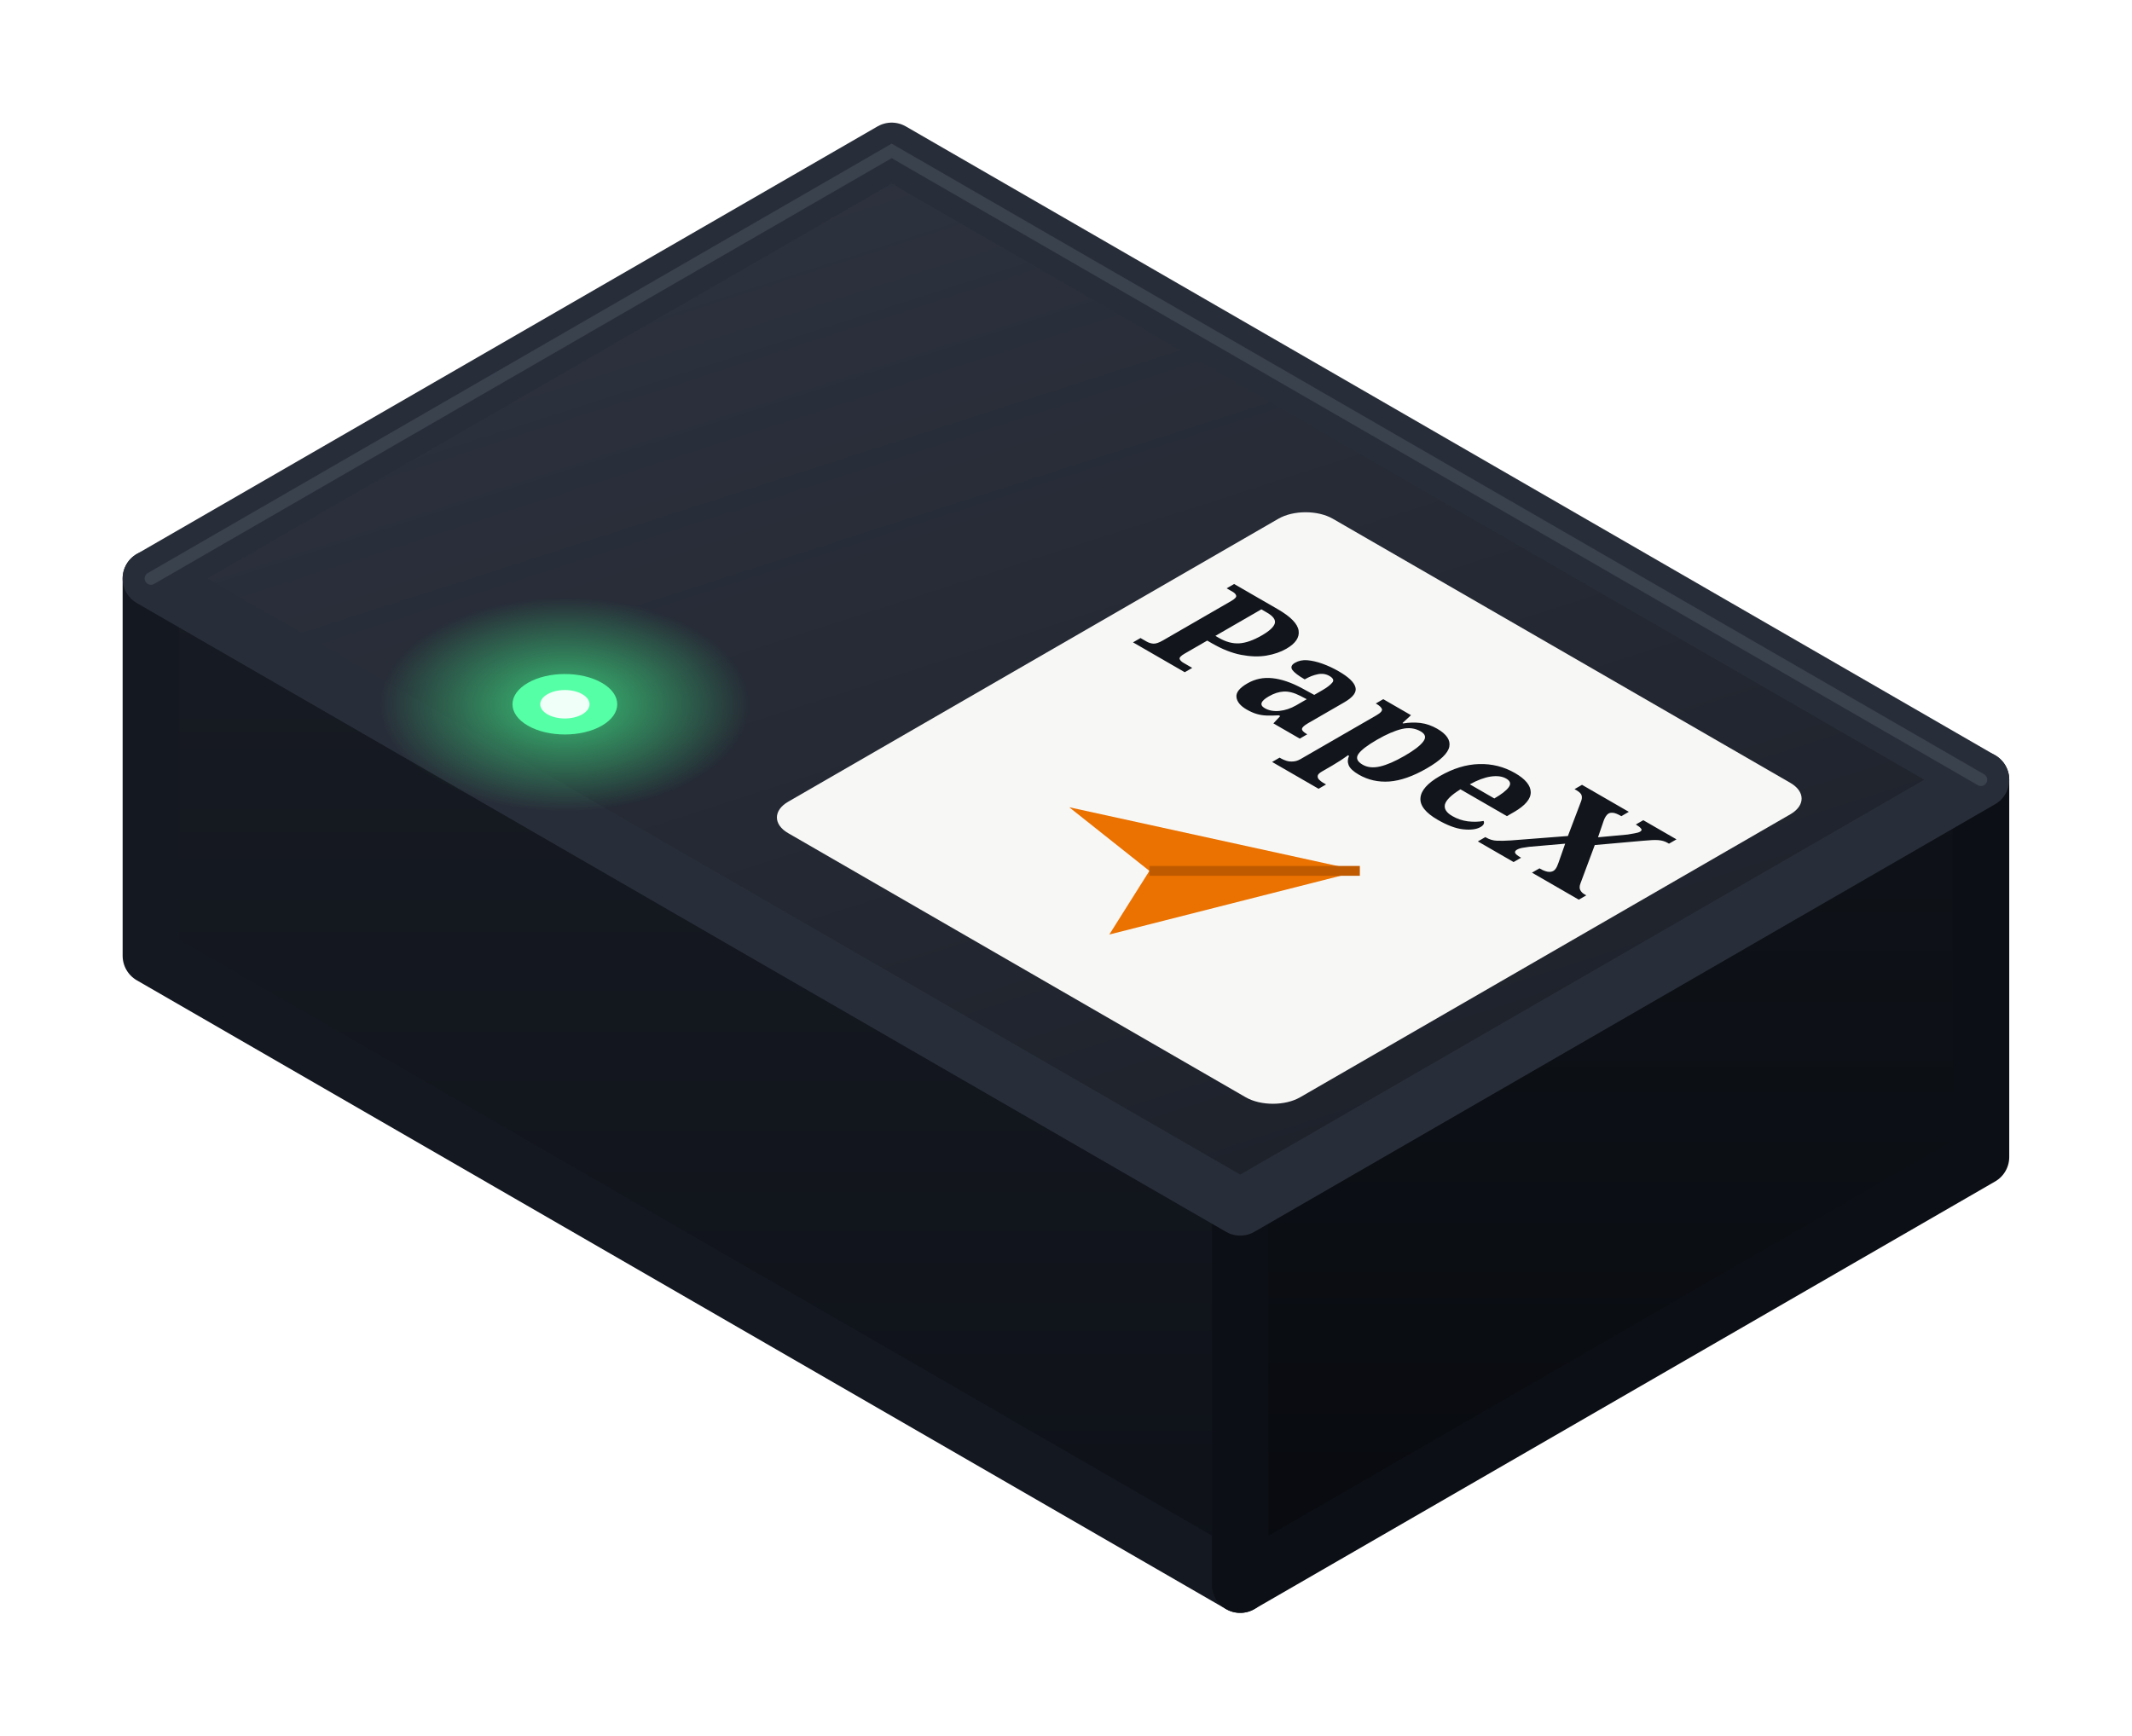
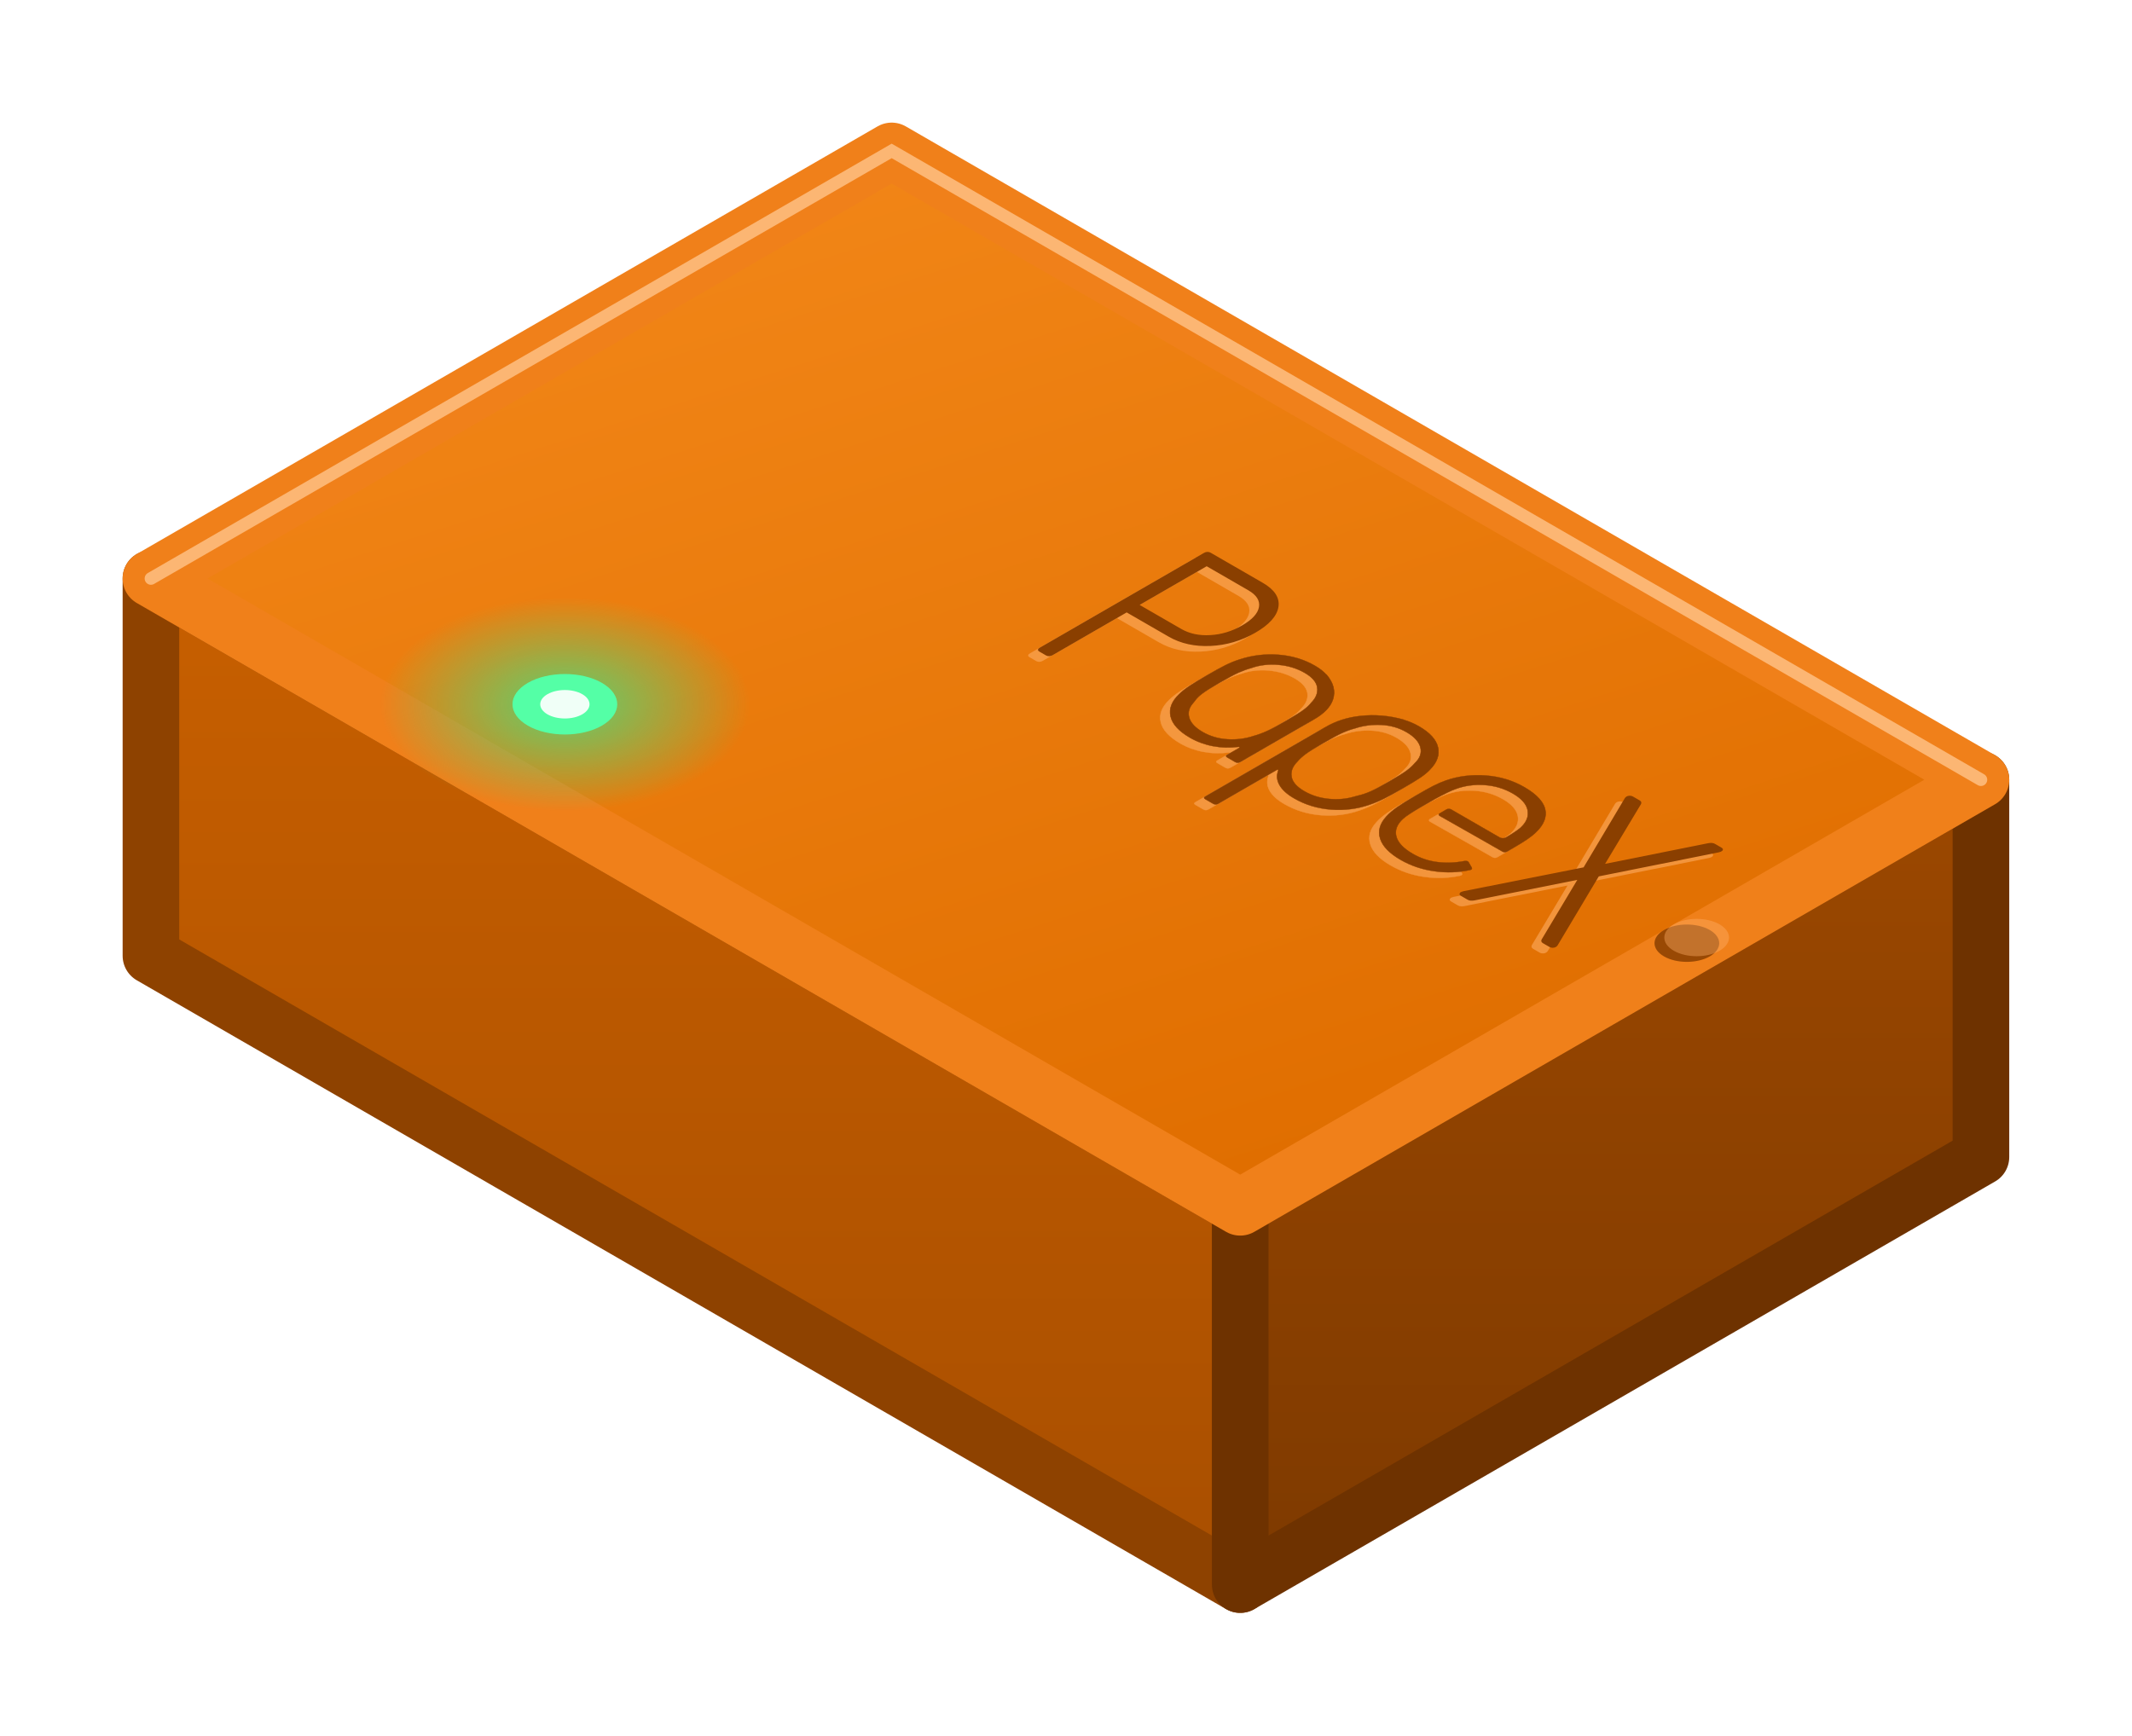
- <svg xmlns="http://www.w3.org/2000/svg" viewBox="0 0 169.5 138.0" role="img" aria-label="The PapeX RDH: a small matte-black device with a green status light and a PapeX label on top.">
+ <svg xmlns="http://www.w3.org/2000/svg" viewBox="0 0 169.5 138.0" role="img" aria-label="The PapeX RDH: a small orange device with the PapeX logotype pressed into its top face and a status light.">
  <defs>
    <linearGradient id="rdhTop" x1="0" y1="0" x2=".55" y2="1">
-       <stop offset="0" stop-color="#2f3542" />
-       <stop offset="1" stop-color="#1e222b" />
+       <stop offset="0" stop-color="#F58A1B" />
+       <stop offset="1" stop-color="#E06E00" />
    </linearGradient>
    <linearGradient id="rdhFront" x1="0" y1="0" x2="0" y2="1">
-       <stop offset="0" stop-color="#171b23" />
-       <stop offset="1" stop-color="#0e1118" />
+       <stop offset="0" stop-color="#C75F00" />
+       <stop offset="1" stop-color="#A94F00" />
    </linearGradient>
    <linearGradient id="rdhSide" x1="0" y1="0" x2="0" y2="1">
-       <stop offset="0" stop-color="#0f1319" />
-       <stop offset="1" stop-color="#080a0f" />
+       <stop offset="0" stop-color="#9C4800" />
+       <stop offset="1" stop-color="#7E3A00" />
    </linearGradient>
    <radialGradient id="ledGlow">
      <stop offset="0" stop-color="#3ee584" stop-opacity=".8" />
      <stop offset="1" stop-color="#3ee584" stop-opacity="0" />
    </radialGradient>
  </defs>
-   <path d="M12.00 46.00 L98.60 96.00 L98.60 126.00 L12.00 76.00 Z" fill="url(#rdhFront)" stroke="#141821" stroke-width="4.5" stroke-linejoin="round" />
-   <path d="M157.49 62.00 L98.60 96.00 L98.60 126.00 L157.49 92.00 Z" fill="url(#rdhSide)" stroke="#0c0f15" stroke-width="4.5" stroke-linejoin="round" />
-   <path d="M70.89 12.00 L157.49 62.00 L98.60 96.00 L12.00 46.00 Z" fill="url(#rdhTop)" stroke="#282e39" stroke-width="4.5" stroke-linejoin="round" />
+   <path d="M12.00 46.00 L98.60 96.00 L98.60 126.00 L12.00 76.00 Z" fill="url(#rdhFront)" stroke="#8E4200" stroke-width="4.5" stroke-linejoin="round" />
+   <path d="M157.49 62.00 L98.60 96.00 L98.60 126.00 L157.49 92.00 Z" fill="url(#rdhSide)" stroke="#6E3200" stroke-width="4.5" stroke-linejoin="round" />
+   <path d="M70.89 12.00 L157.49 62.00 L98.60 96.00 L12.00 46.00 Z" fill="url(#rdhTop)" stroke="#F0801A" stroke-width="4.5" stroke-linejoin="round" />
  <g transform="matrix(0.86603,0.5,-0.86603,0.5,70.890,12.000)">
    <circle class="rdh-led" cx="29" cy="59" r="12" fill="url(#ledGlow)" />
    <circle cx="29" cy="59" r="3.4" fill="#54ffa6" />
    <circle cx="29" cy="59" r="1.6" fill="#f0fff7" />
-     <rect x="47" y="9" width="47" height="50" rx="2.5" fill="#f7f7f5" />
-     <text x="70.5" y="28" text-anchor="middle" font-family="Kameron, Georgia, serif" font-weight="700" font-size="13" fill="#12161c" textLength="36" lengthAdjust="spacingAndGlyphs">PapeX</text>
-     <g transform="translate(58.5,33) scale(0.92)">
-       <path d="M2 12L22 3L15 21L11.5 13.5L2 12Z" fill="#EB7100" />
-       <path d="M11.5 13.5L22 3" stroke="#c05a00" stroke-width="1.2" fill="none" />
+     <g transform="translate(46,17)">
+       <g transform="translate(0,0.9)" opacity=".55">
+         <svg viewBox="373 187 1470 629" width="48" height="20.539" overflow="visible">
+           <path fill="#FFB06A" stroke="#FFB06A" stroke-width="6" stroke-miterlimit="10" d="M616.054,235.014c19.806,23.708,29.718,54.987,29.718,93.819,0,38.391-10.002,69.329-30.002,92.805-20.003,23.487-46.388,35.226-79.149,35.226h-118.867c-1.528,0-2.286.909-2.286,2.708v208.642c0,4.52-1.91,6.773-5.715,6.773h-18.858c-3.814,0-5.715-2.253-5.715-6.773V206.225c0-4.509,1.902-6.776,5.715-6.776h146.869c32.376,0,58.477,11.855,78.29,35.565ZM593.481,399.622c14.664-17.835,22.003-41.204,22.003-70.111,0-29.349-7.339-52.943-22.003-70.789-14.67-17.835-34.002-26.757-58.003-26.757h-117.724c-1.528,0-2.286.911-2.286,2.71v188.995c0,1.81.758,2.71,2.286,2.71h117.724c24.001,0,43.333-8.913,58.003-26.759Z" />
+           <path fill="#FFB06A" stroke="#FFB06A" stroke-width="1" stroke-miterlimit="10" d="M1233.642,450.875c-.906-12.822-2.934-24.401-6.076-34.756-7.653-27.434-22.046-49.262-43.186-65.458-21.154-16.196-47.02-24.292-77.605-24.292-13.849,0-26.621,1.973-38.372,5.822l.338-.511c-29.93,10.296-53.153,27.497-69.642,51.608-15.01,21.961-22.259,47.686-21.806,77.15l-.088.199v336.761c0,4.491,2.246,6.75,6.75,6.75h22.268c4.491,0,6.747-2.259,6.747-6.75v-164.659c0-1.349.337-2.13,1.015-2.361.675-.221,1.455.116,2.361,1.012,9.446,14.846,21.931,26.214,37.452,34.082,15.521,7.864,33.172,11.807,52.976,11.807,31.482,0,57.917-8.202,79.292-24.629,21.361-16.417,35.428-38.573,42.174-66.473,2.702-10.342,4.494-21.931,5.401-34.753.896-12.822,1.349-29.577,1.349-50.274s-.453-37.452-1.349-50.274ZM1197.199,552.435c-1.349,10.798-3.827,20.247-7.421,28.343l-2.699,7.425c-5.401,17.102-15.521,30.936-30.367,41.5-14.846,10.577-32.623,15.858-53.313,15.858-21.15,0-38.801-5.735-52.973-17.208-14.172-11.473-23.736-26.422-28.681-44.876-3.152-8.992-5.397-18.894-6.747-29.693-1.353-10.795-2.027-28.108-2.027-51.961s.675-41.166,2.027-51.961c1.349-10.798,3.595-20.247,6.747-28.343,4.944-18.441,14.509-33.625,28.681-45.551,14.172-11.916,31.822-17.882,52.973-17.882,22.04,0,40.934,5.851,56.687,17.545,15.743,11.705,25.866,26.994,30.367,45.888,3.142,9.003,5.397,18.789,6.747,29.355,1.349,10.573,2.024,27.563,2.024,50.949,0,22.943-.675,39.816-2.024,50.611Z" />
+           <path fill="#FFB06A" stroke="#FFB06A" stroke-width="1" stroke-miterlimit="10" d="M685.851,449.547c.906-12.822,2.934-24.401,6.076-34.756,7.653-27.434,22.046-49.262,43.186-65.458,21.154-16.196,47.02-24.292,77.605-24.292,13.849,0,26.621,1.973,38.372,5.822l-.338-.511c29.93,10.296,53.153,27.497,69.642,51.608,15.01,21.961,22.259,47.686,21.806,77.15l.088.199v205.561c0,4.491-2.246,6.75-6.75,6.75h-22.268c-4.491,0-6.747-2.259-6.747-6.75v-33.46c0-1.349-.337-2.13-1.015-2.361-.675-.221-1.455.116-2.361,1.012-9.446,14.846-21.931,26.214-37.452,34.082-15.521,7.864-33.172,11.807-52.976,11.807-31.482,0-57.917-8.202-79.292-24.629-21.361-16.417-35.428-38.573-42.174-66.473-2.702-10.342-4.494-21.931-5.401-34.753-.896-12.822-1.349-29.577-1.349-50.274s.453-37.452,1.349-50.274ZM722.293,551.106c1.349,10.798,3.827,20.247,7.421,28.343l2.699,7.425c5.401,17.102,15.521,30.936,30.367,41.5,14.846,10.577,32.623,15.858,53.313,15.858,21.15,0,38.801-5.735,52.973-17.208,14.172-11.473,23.736-26.422,28.681-44.876,3.152-8.992,5.397-18.894,6.747-29.693,1.353-10.795,2.027-28.108,2.027-51.961s-.675-41.166-2.027-51.961c-1.349-10.798-3.595-20.247-6.747-28.343-4.944-18.441-14.509-33.625-28.681-45.551-14.172-11.916-31.822-17.882-52.973-17.882-22.04,0-40.934,5.851-56.687,17.545-15.743,11.705-25.866,26.994-30.367,45.888-3.142,9.003-5.397,18.789-6.747,29.355-1.349,10.573-2.024,27.563-2.024,50.949,0,22.943.675,39.816,2.024,50.611Z" />
+           <path fill="#FFB06A" stroke="#FFB06A" stroke-width="1" stroke-miterlimit="10" d="M1490.867,483.604h-136.842c-3.418,0-6.183,2.784-6.159,6.202l.135,19.374c.024,3.416,2.812,6.162,6.229,6.116,65.477-.88,174.544-1.324,174.544-1.324,4.491,0,6.747-2.246,6.747-6.75,0-17.092-.232-31.379-.675-42.849-.453-11.473-1.349-21.481-2.699-30.03-5.397-33.744-19.126-60.166-41.166-79.292-22.046-19.119-51.518-28.681-88.4-28.681-32.391,0-59.723,8.549-81.994,25.641-22.268,17.106-37.009,39.816-44.202,68.16-2.256,9.446-3.711,19.801-4.385,31.042-.675,11.251-1.012,27.9-1.012,49.937,0,21.15.675,38.699,2.024,52.635,1.349,13.95,3.816,26.551,7.425,37.792,8.096,26.551,23.164,47.47,45.214,62.759,22.036,15.3,48.809,22.943,80.304,22.943,28.786,0,53.869-6.515,75.244-19.569,21.361-13.044,36.998-30.589,46.901-52.635,1.792-3.598.675-6.519-3.377-8.774l-17.545-8.771c-3.605-1.796-6.525-.675-8.771,3.373-8.553,17.102-20.363,30.483-35.431,40.15-15.078,9.681-33.182,14.509-54.322,14.509-26.551,0-48.482-6.409-65.795-19.232-17.324-12.822-28.459-30.252-33.403-52.298-2.259-9.449-3.377-28.565-3.377-57.361v-35.765c.896-26.541,2.467-44.086,4.726-52.639,4.491-21.14,14.846-38.126,31.042-50.949,16.196-12.822,36.44-19.232,60.735-19.232s44.757,6.641,61.41,19.906c16.639,13.276,27.434,30.705,32.391,52.298,2.032,10.181,3.149,24.962,3.343,44.346.049,4.921-3.936,8.967-8.858,8.967Z" />
+           <path fill="#FFB06A" stroke="#FFB06A" stroke-width="10" stroke-miterlimit="10" d="M1574.705,672.853c-.518-1.574-.258-3.488.776-5.75l110.694-226.694c.688-1.353.688-2.706,0-4.061l-110.694-226.691c-.695-1.799-1.034-3.152-1.034-4.061,0-2.706,1.373-4.061,4.137-4.061h19.14c2.409,0,4.476,1.587,6.207,4.738l97.762,201.655c.341.455.857.675,1.552.675.688,0,1.204-.221,1.552-.675l97.764-201.655c1.722-3.152,3.79-4.738,6.207-4.738h18.622c2.07,0,3.362.793,3.88,2.369.518,1.587.258,3.499-.776,5.753l-110.179,227.369c-.348,1.353-.348,2.706,0,4.061l110.179,226.016c.686,1.808,1.034,3.16,1.034,4.059,0,2.708-1.381,4.061-4.137,4.061h-18.622c-2.417,0-4.485-1.576-6.207-4.736l-97.764-200.979c-.348-.898-.863-1.353-1.552-1.353-.695,0-1.211.455-1.552,1.353l-97.762,200.979c-1.731,3.16-3.799,4.736-6.207,4.736h-19.14c-2.07,0-3.362-.782-3.88-2.369Z" />
+         </svg>
+       </g>
+       <svg viewBox="373 187 1470 629" width="48" height="20.539" overflow="visible">
+         <path fill="#8A3F00" stroke="#8A3F00" stroke-width="6" stroke-miterlimit="10" d="M616.054,235.014c19.806,23.708,29.718,54.987,29.718,93.819,0,38.391-10.002,69.329-30.002,92.805-20.003,23.487-46.388,35.226-79.149,35.226h-118.867c-1.528,0-2.286.909-2.286,2.708v208.642c0,4.52-1.91,6.773-5.715,6.773h-18.858c-3.814,0-5.715-2.253-5.715-6.773V206.225c0-4.509,1.902-6.776,5.715-6.776h146.869c32.376,0,58.477,11.855,78.29,35.565ZM593.481,399.622c14.664-17.835,22.003-41.204,22.003-70.111,0-29.349-7.339-52.943-22.003-70.789-14.67-17.835-34.002-26.757-58.003-26.757h-117.724c-1.528,0-2.286.911-2.286,2.71v188.995c0,1.81.758,2.71,2.286,2.71h117.724c24.001,0,43.333-8.913,58.003-26.759Z" />
+         <path fill="#8A3F00" stroke="#8A3F00" stroke-width="1" stroke-miterlimit="10" d="M1233.642,450.875c-.906-12.822-2.934-24.401-6.076-34.756-7.653-27.434-22.046-49.262-43.186-65.458-21.154-16.196-47.02-24.292-77.605-24.292-13.849,0-26.621,1.973-38.372,5.822l.338-.511c-29.93,10.296-53.153,27.497-69.642,51.608-15.01,21.961-22.259,47.686-21.806,77.15l-.088.199v336.761c0,4.491,2.246,6.75,6.75,6.75h22.268c4.491,0,6.747-2.259,6.747-6.75v-164.659c0-1.349.337-2.13,1.015-2.361.675-.221,1.455.116,2.361,1.012,9.446,14.846,21.931,26.214,37.452,34.082,15.521,7.864,33.172,11.807,52.976,11.807,31.482,0,57.917-8.202,79.292-24.629,21.361-16.417,35.428-38.573,42.174-66.473,2.702-10.342,4.494-21.931,5.401-34.753.896-12.822,1.349-29.577,1.349-50.274s-.453-37.452-1.349-50.274ZM1197.199,552.435c-1.349,10.798-3.827,20.247-7.421,28.343l-2.699,7.425c-5.401,17.102-15.521,30.936-30.367,41.5-14.846,10.577-32.623,15.858-53.313,15.858-21.15,0-38.801-5.735-52.973-17.208-14.172-11.473-23.736-26.422-28.681-44.876-3.152-8.992-5.397-18.894-6.747-29.693-1.353-10.795-2.027-28.108-2.027-51.961s.675-41.166,2.027-51.961c1.349-10.798,3.595-20.247,6.747-28.343,4.944-18.441,14.509-33.625,28.681-45.551,14.172-11.916,31.822-17.882,52.973-17.882,22.04,0,40.934,5.851,56.687,17.545,15.743,11.705,25.866,26.994,30.367,45.888,3.142,9.003,5.397,18.789,6.747,29.355,1.349,10.573,2.024,27.563,2.024,50.949,0,22.943-.675,39.816-2.024,50.611Z" />
+         <path fill="#8A3F00" stroke="#8A3F00" stroke-width="1" stroke-miterlimit="10" d="M685.851,449.547c.906-12.822,2.934-24.401,6.076-34.756,7.653-27.434,22.046-49.262,43.186-65.458,21.154-16.196,47.02-24.292,77.605-24.292,13.849,0,26.621,1.973,38.372,5.822l-.338-.511c29.93,10.296,53.153,27.497,69.642,51.608,15.01,21.961,22.259,47.686,21.806,77.15l.088.199v205.561c0,4.491-2.246,6.75-6.75,6.75h-22.268c-4.491,0-6.747-2.259-6.747-6.75v-33.46c0-1.349-.337-2.13-1.015-2.361-.675-.221-1.455.116-2.361,1.012-9.446,14.846-21.931,26.214-37.452,34.082-15.521,7.864-33.172,11.807-52.976,11.807-31.482,0-57.917-8.202-79.292-24.629-21.361-16.417-35.428-38.573-42.174-66.473-2.702-10.342-4.494-21.931-5.401-34.753-.896-12.822-1.349-29.577-1.349-50.274s.453-37.452,1.349-50.274ZM722.293,551.106c1.349,10.798,3.827,20.247,7.421,28.343l2.699,7.425c5.401,17.102,15.521,30.936,30.367,41.5,14.846,10.577,32.623,15.858,53.313,15.858,21.15,0,38.801-5.735,52.973-17.208,14.172-11.473,23.736-26.422,28.681-44.876,3.152-8.992,5.397-18.894,6.747-29.693,1.353-10.795,2.027-28.108,2.027-51.961s-.675-41.166-2.027-51.961c-1.349-10.798-3.595-20.247-6.747-28.343-4.944-18.441-14.509-33.625-28.681-45.551-14.172-11.916-31.822-17.882-52.973-17.882-22.04,0-40.934,5.851-56.687,17.545-15.743,11.705-25.866,26.994-30.367,45.888-3.142,9.003-5.397,18.789-6.747,29.355-1.349,10.573-2.024,27.563-2.024,50.949,0,22.943.675,39.816,2.024,50.611Z" />
+         <path fill="#8A3F00" stroke="#8A3F00" stroke-width="1" stroke-miterlimit="10" d="M1490.867,483.604h-136.842c-3.418,0-6.183,2.784-6.159,6.202l.135,19.374c.024,3.416,2.812,6.162,6.229,6.116,65.477-.88,174.544-1.324,174.544-1.324,4.491,0,6.747-2.246,6.747-6.75,0-17.092-.232-31.379-.675-42.849-.453-11.473-1.349-21.481-2.699-30.03-5.397-33.744-19.126-60.166-41.166-79.292-22.046-19.119-51.518-28.681-88.4-28.681-32.391,0-59.723,8.549-81.994,25.641-22.268,17.106-37.009,39.816-44.202,68.16-2.256,9.446-3.711,19.801-4.385,31.042-.675,11.251-1.012,27.9-1.012,49.937,0,21.15.675,38.699,2.024,52.635,1.349,13.95,3.816,26.551,7.425,37.792,8.096,26.551,23.164,47.47,45.214,62.759,22.036,15.3,48.809,22.943,80.304,22.943,28.786,0,53.869-6.515,75.244-19.569,21.361-13.044,36.998-30.589,46.901-52.635,1.792-3.598.675-6.519-3.377-8.774l-17.545-8.771c-3.605-1.796-6.525-.675-8.771,3.373-8.553,17.102-20.363,30.483-35.431,40.15-15.078,9.681-33.182,14.509-54.322,14.509-26.551,0-48.482-6.409-65.795-19.232-17.324-12.822-28.459-30.252-33.403-52.298-2.259-9.449-3.377-28.565-3.377-57.361v-35.765c.896-26.541,2.467-44.086,4.726-52.639,4.491-21.14,14.846-38.126,31.042-50.949,16.196-12.822,36.44-19.232,60.735-19.232s44.757,6.641,61.41,19.906c16.639,13.276,27.434,30.705,32.391,52.298,2.032,10.181,3.149,24.962,3.343,44.346.049,4.921-3.936,8.967-8.858,8.967Z" />
+         <path fill="#8A3F00" stroke="#8A3F00" stroke-width="10" stroke-miterlimit="10" d="M1574.705,672.853c-.518-1.574-.258-3.488.776-5.75l110.694-226.694c.688-1.353.688-2.706,0-4.061l-110.694-226.691c-.695-1.799-1.034-3.152-1.034-4.061,0-2.706,1.373-4.061,4.137-4.061h19.14c2.409,0,4.476,1.587,6.207,4.738l97.762,201.655c.341.455.857.675,1.552.675.688,0,1.204-.221,1.552-.675l97.764-201.655c1.722-3.152,3.79-4.738,6.207-4.738h18.622c2.07,0,3.362.793,3.88,2.369.518,1.587.258,3.499-.776,5.753l-110.179,227.369c-.348,1.353-.348,2.706,0,4.061l110.179,226.016c.686,1.808,1.034,3.16,1.034,4.059,0,2.708-1.381,4.061-4.137,4.061h-18.622c-2.417,0-4.485-1.576-6.207-4.736l-97.764-200.979c-.348-.898-.863-1.353-1.552-1.353-.695,0-1.211.455-1.552,1.353l-97.762,200.979c-1.731,3.16-3.799,4.736-6.207,4.736h-19.14c-2.07,0-3.362-.782-3.88-2.369Z" />
+       </svg>
    </g>
+     <circle cx="99.5" cy="26.5" r="2.1" fill="#8A3F00" opacity=".85" />
+     <circle cx="99.5" cy="25.6" r="2.1" fill="#FFB06A" opacity=".4" />
  </g>
-   <path d="M12.00 46.00 L70.89 12.00 L157.49 62.00" fill="none" stroke="#3d4552" stroke-width="1" stroke-linecap="round" opacity=".85" />
+   <path d="M12.00 46.00 L70.89 12.00 L157.49 62.00" fill="none" stroke="#FFC38A" stroke-width="1" stroke-linecap="round" opacity=".8" />
</svg>
